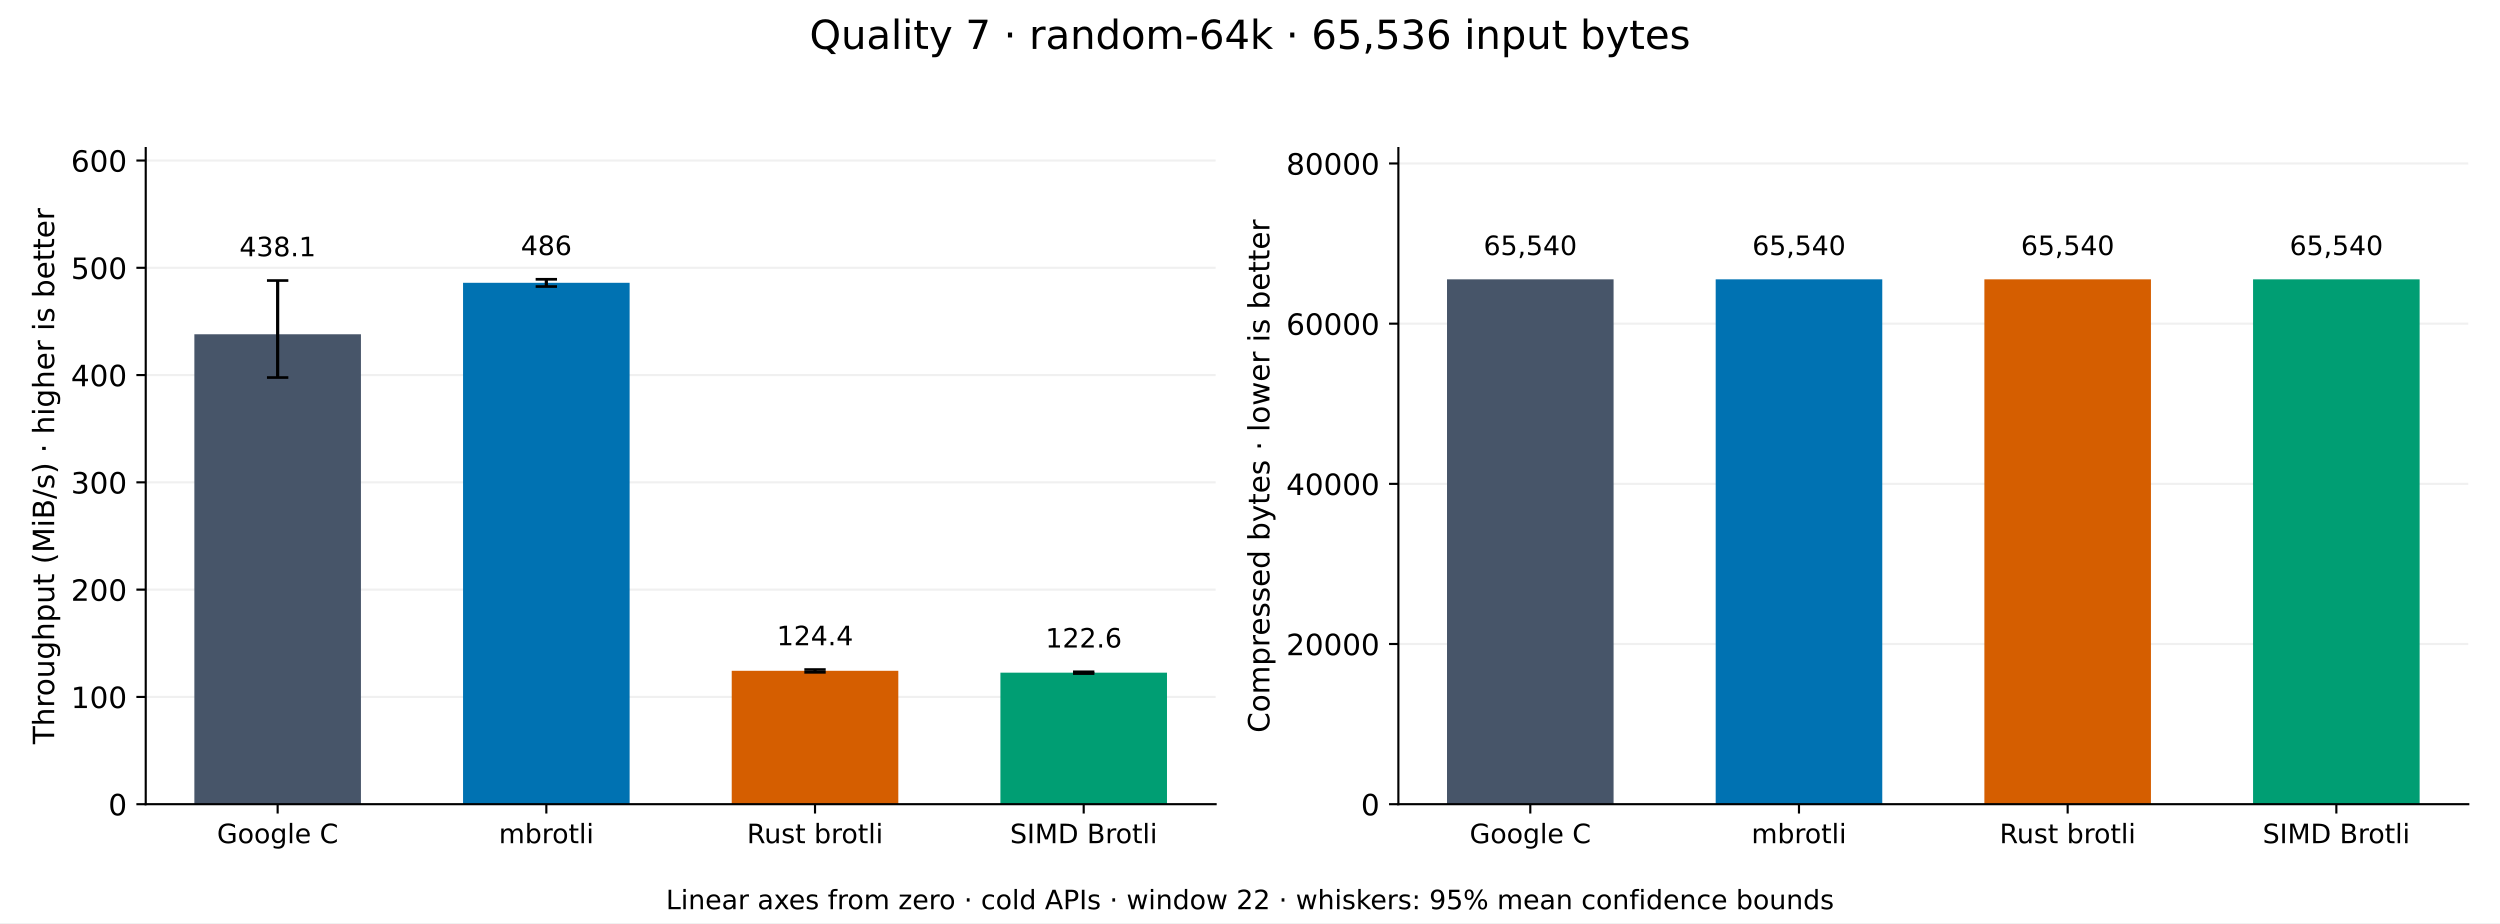
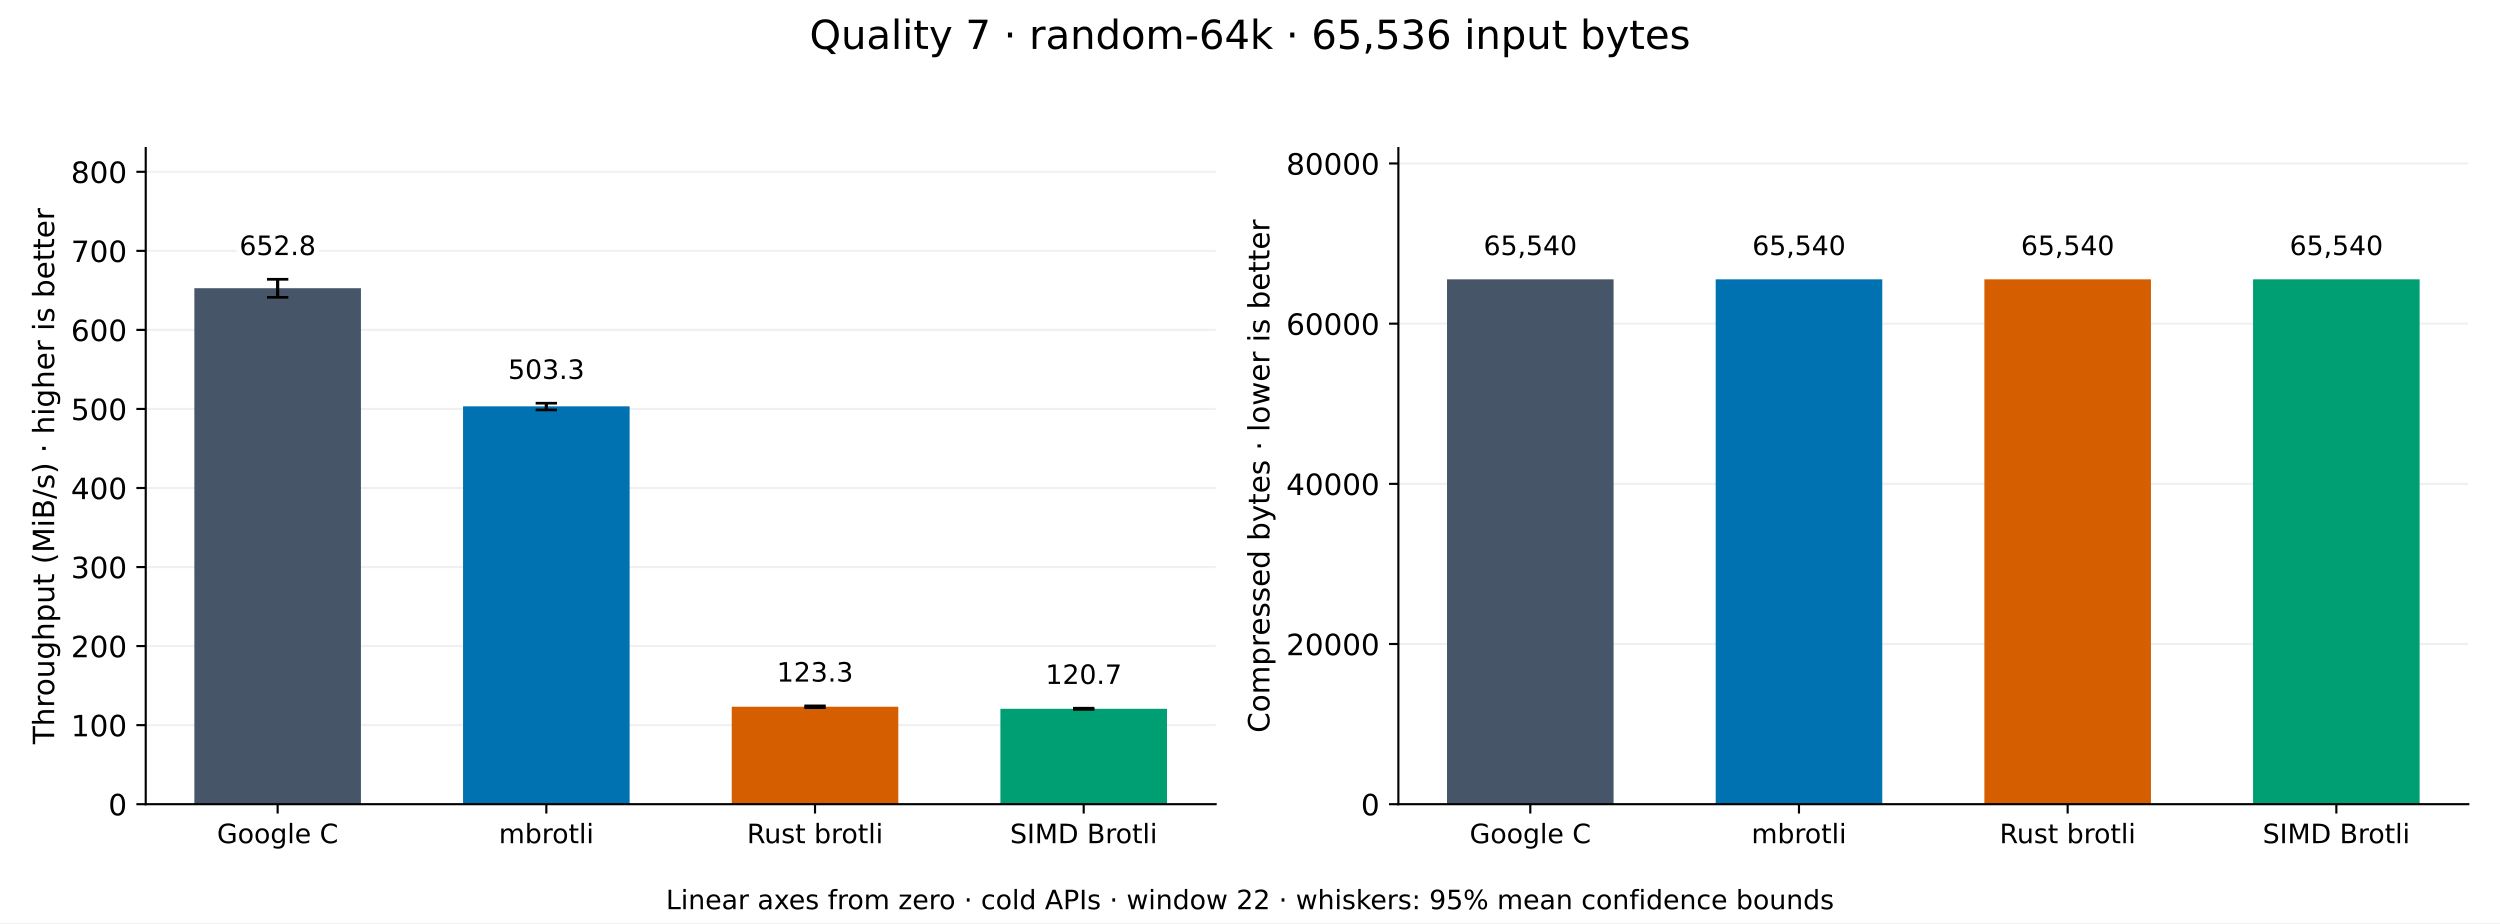
<svg xmlns="http://www.w3.org/2000/svg" xmlns:xlink="http://www.w3.org/1999/xlink" width="936pt" height="345.6pt" viewBox="0 0 936 345.6" version="1.1">
  <defs>
    <style type="text/css">*{stroke-linejoin: round; stroke-linecap: butt}</style>
  </defs>
  <g id="figure_1">
    <g id="patch_1">
      <path d="M 0 345.6 L 936 345.6 L 936 0 L 0 0 z " style="fill: #ffffff" />
    </g>
    <g id="axes_1">
      <g id="patch_2">
        <path d="M 54.56 301.088 L 455.13 301.088 L 455.13 55.44 L 54.56 55.44 z " style="fill: #ffffff" />
      </g>
      <g id="matplotlib.axis_1">
        <g id="xtick_1">
          <g id="line2d_1">
            <defs>
              <path id="m3d63aaa0ea" d="M 0 0 L 0 3.5 " style="stroke: #000000; stroke-width: 0.8" />
            </defs>
            <g>
              <use xlink:href="#m3d63aaa0ea" x="103.952" y="301.088" style="stroke: #000000; stroke-width: 0.8" />
            </g>
          </g>
          <g id="text_1">
            <text style="font-size: 10px; font-family: 'DejaVu Sans', 'Bitstream Vera Sans', 'Computer Modern Sans Serif', 'Lucida Grande', 'Verdana', 'Geneva', 'Lucid', 'Arial', 'Helvetica', 'Avant Garde', sans-serif; text-anchor: middle" x="103.952" y="315.686" transform="rotate(-0 103.9522 315.6864)">Google C</text>
          </g>
        </g>
        <g id="xtick_2">
          <g id="line2d_2">
            <g>
              <use xlink:href="#m3d63aaa0ea" x="204.547" y="301.088" style="stroke: #000000; stroke-width: 0.8" />
            </g>
          </g>
          <g id="text_2">
            <text style="font-size: 10px; font-family: 'DejaVu Sans', 'Bitstream Vera Sans', 'Computer Modern Sans Serif', 'Lucida Grande', 'Verdana', 'Geneva', 'Lucid', 'Arial', 'Helvetica', 'Avant Garde', sans-serif; text-anchor: middle" x="204.547" y="315.686" transform="rotate(-0 204.5474 315.6864)">mbrotli</text>
          </g>
        </g>
        <g id="xtick_3">
          <g id="line2d_3">
            <g>
              <use xlink:href="#m3d63aaa0ea" x="305.143" y="301.088" style="stroke: #000000; stroke-width: 0.8" />
            </g>
          </g>
          <g id="text_3">
            <text style="font-size: 10px; font-family: 'DejaVu Sans', 'Bitstream Vera Sans', 'Computer Modern Sans Serif', 'Lucida Grande', 'Verdana', 'Geneva', 'Lucid', 'Arial', 'Helvetica', 'Avant Garde', sans-serif; text-anchor: middle" x="305.143" y="315.686" transform="rotate(-0 305.1426 315.6864)">Rust brotli</text>
          </g>
        </g>
        <g id="xtick_4">
          <g id="line2d_4">
            <g>
              <use xlink:href="#m3d63aaa0ea" x="405.738" y="301.088" style="stroke: #000000; stroke-width: 0.8" />
            </g>
          </g>
          <g id="text_4">
            <text style="font-size: 10px; font-family: 'DejaVu Sans', 'Bitstream Vera Sans', 'Computer Modern Sans Serif', 'Lucida Grande', 'Verdana', 'Geneva', 'Lucid', 'Arial', 'Helvetica', 'Avant Garde', sans-serif; text-anchor: middle" x="405.738" y="315.686" transform="rotate(-0 405.7378 315.6864)">SIMD Brotli</text>
          </g>
        </g>
      </g>
      <g id="matplotlib.axis_2">
        <g id="ytick_1">
          <g id="line2d_5">
            <path d="M 54.56 301.088 L 455.13 301.088 " clip-path="url(#pb9456fbabf)" style="fill: none; stroke: #b0b0b0; stroke-opacity: 0.18; stroke-width: 0.8; stroke-linecap: square" />
          </g>
          <g id="line2d_6">
            <defs>
              <path id="mb6c034703b" d="M 0 0 L -3.5 0 " style="stroke: #000000; stroke-width: 0.8" />
            </defs>
            <g>
              <use xlink:href="#mb6c034703b" x="54.56" y="301.088" style="stroke: #000000; stroke-width: 0.8" />
            </g>
          </g>
          <g id="text_5">
            <text style="font-size: 11px; font-family: 'DejaVu Sans', 'Bitstream Vera Sans', 'Computer Modern Sans Serif', 'Lucida Grande', 'Verdana', 'Geneva', 'Lucid', 'Arial', 'Helvetica', 'Avant Garde', sans-serif; text-anchor: end" x="47.56" y="305.267" transform="rotate(-0 47.56 305.2671)">0</text>
          </g>
        </g>
        <g id="ytick_2">
          <g id="line2d_7">
-             <path d="M 54.56 260.924 L 455.13 260.924 " clip-path="url(#pb9456fbabf)" style="fill: none; stroke: #b0b0b0; stroke-opacity: 0.18; stroke-width: 0.8; stroke-linecap: square" />
+             <path d="M 54.56 271.493 L 455.13 271.493 " clip-path="url(#pb9456fbabf)" style="fill: none; stroke: #b0b0b0; stroke-opacity: 0.18; stroke-width: 0.8; stroke-linecap: square" />
          </g>
          <g id="line2d_8">
            <g>
-               <use xlink:href="#mb6c034703b" x="54.56" y="260.924" style="stroke: #000000; stroke-width: 0.8" />
+               <use xlink:href="#mb6c034703b" x="54.56" y="271.493" style="stroke: #000000; stroke-width: 0.8" />
            </g>
          </g>
          <g id="text_6">
-             <text style="font-size: 11px; font-family: 'DejaVu Sans', 'Bitstream Vera Sans', 'Computer Modern Sans Serif', 'Lucida Grande', 'Verdana', 'Geneva', 'Lucid', 'Arial', 'Helvetica', 'Avant Garde', sans-serif; text-anchor: end" x="47.56" y="265.103" transform="rotate(-0 47.56 265.1031)">100</text>
+             <text style="font-size: 11px; font-family: 'DejaVu Sans', 'Bitstream Vera Sans', 'Computer Modern Sans Serif', 'Lucida Grande', 'Verdana', 'Geneva', 'Lucid', 'Arial', 'Helvetica', 'Avant Garde', sans-serif; text-anchor: end" x="47.56" y="275.672" transform="rotate(-0 47.56 275.6718)">100</text>
          </g>
        </g>
        <g id="ytick_3">
          <g id="line2d_9">
-             <path d="M 54.56 220.76 L 455.13 220.76 " clip-path="url(#pb9456fbabf)" style="fill: none; stroke: #b0b0b0; stroke-opacity: 0.18; stroke-width: 0.8; stroke-linecap: square" />
+             <path d="M 54.56 241.897 L 455.13 241.897 " clip-path="url(#pb9456fbabf)" style="fill: none; stroke: #b0b0b0; stroke-opacity: 0.18; stroke-width: 0.8; stroke-linecap: square" />
          </g>
          <g id="line2d_10">
            <g>
-               <use xlink:href="#mb6c034703b" x="54.56" y="220.76" style="stroke: #000000; stroke-width: 0.8" />
+               <use xlink:href="#mb6c034703b" x="54.56" y="241.897" style="stroke: #000000; stroke-width: 0.8" />
            </g>
          </g>
          <g id="text_7">
-             <text style="font-size: 11px; font-family: 'DejaVu Sans', 'Bitstream Vera Sans', 'Computer Modern Sans Serif', 'Lucida Grande', 'Verdana', 'Geneva', 'Lucid', 'Arial', 'Helvetica', 'Avant Garde', sans-serif; text-anchor: end" x="47.56" y="224.939" transform="rotate(-0 47.56 224.9391)">200</text>
+             <text style="font-size: 11px; font-family: 'DejaVu Sans', 'Bitstream Vera Sans', 'Computer Modern Sans Serif', 'Lucida Grande', 'Verdana', 'Geneva', 'Lucid', 'Arial', 'Helvetica', 'Avant Garde', sans-serif; text-anchor: end" x="47.56" y="246.076" transform="rotate(-0 47.56 246.0764)">200</text>
          </g>
        </g>
        <g id="ytick_4">
          <g id="line2d_11">
-             <path d="M 54.56 180.596 L 455.13 180.596 " clip-path="url(#pb9456fbabf)" style="fill: none; stroke: #b0b0b0; stroke-opacity: 0.18; stroke-width: 0.8; stroke-linecap: square" />
+             <path d="M 54.56 212.302 L 455.13 212.302 " clip-path="url(#pb9456fbabf)" style="fill: none; stroke: #b0b0b0; stroke-opacity: 0.18; stroke-width: 0.8; stroke-linecap: square" />
          </g>
          <g id="line2d_12">
            <g>
-               <use xlink:href="#mb6c034703b" x="54.56" y="180.596" style="stroke: #000000; stroke-width: 0.8" />
+               <use xlink:href="#mb6c034703b" x="54.56" y="212.302" style="stroke: #000000; stroke-width: 0.8" />
            </g>
          </g>
          <g id="text_8">
-             <text style="font-size: 11px; font-family: 'DejaVu Sans', 'Bitstream Vera Sans', 'Computer Modern Sans Serif', 'Lucida Grande', 'Verdana', 'Geneva', 'Lucid', 'Arial', 'Helvetica', 'Avant Garde', sans-serif; text-anchor: end" x="47.56" y="184.775" transform="rotate(-0 47.56 184.775)">300</text>
+             <text style="font-size: 11px; font-family: 'DejaVu Sans', 'Bitstream Vera Sans', 'Computer Modern Sans Serif', 'Lucida Grande', 'Verdana', 'Geneva', 'Lucid', 'Arial', 'Helvetica', 'Avant Garde', sans-serif; text-anchor: end" x="47.56" y="216.481" transform="rotate(-0 47.56 216.4811)">300</text>
          </g>
        </g>
        <g id="ytick_5">
          <g id="line2d_13">
-             <path d="M 54.56 140.432 L 455.13 140.432 " clip-path="url(#pb9456fbabf)" style="fill: none; stroke: #b0b0b0; stroke-opacity: 0.18; stroke-width: 0.8; stroke-linecap: square" />
+             <path d="M 54.56 182.707 L 455.13 182.707 " clip-path="url(#pb9456fbabf)" style="fill: none; stroke: #b0b0b0; stroke-opacity: 0.18; stroke-width: 0.8; stroke-linecap: square" />
          </g>
          <g id="line2d_14">
            <g>
-               <use xlink:href="#mb6c034703b" x="54.56" y="140.432" style="stroke: #000000; stroke-width: 0.8" />
+               <use xlink:href="#mb6c034703b" x="54.56" y="182.707" style="stroke: #000000; stroke-width: 0.8" />
            </g>
          </g>
          <g id="text_9">
-             <text style="font-size: 11px; font-family: 'DejaVu Sans', 'Bitstream Vera Sans', 'Computer Modern Sans Serif', 'Lucida Grande', 'Verdana', 'Geneva', 'Lucid', 'Arial', 'Helvetica', 'Avant Garde', sans-serif; text-anchor: end" x="47.56" y="144.611" transform="rotate(-0 47.56 144.611)">400</text>
+             <text style="font-size: 11px; font-family: 'DejaVu Sans', 'Bitstream Vera Sans', 'Computer Modern Sans Serif', 'Lucida Grande', 'Verdana', 'Geneva', 'Lucid', 'Arial', 'Helvetica', 'Avant Garde', sans-serif; text-anchor: end" x="47.56" y="186.886" transform="rotate(-0 47.56 186.8857)">400</text>
          </g>
        </g>
        <g id="ytick_6">
          <g id="line2d_15">
-             <path d="M 54.56 100.268 L 455.13 100.268 " clip-path="url(#pb9456fbabf)" style="fill: none; stroke: #b0b0b0; stroke-opacity: 0.18; stroke-width: 0.8; stroke-linecap: square" />
+             <path d="M 54.56 153.111 L 455.13 153.111 " clip-path="url(#pb9456fbabf)" style="fill: none; stroke: #b0b0b0; stroke-opacity: 0.18; stroke-width: 0.8; stroke-linecap: square" />
          </g>
          <g id="line2d_16">
            <g>
-               <use xlink:href="#mb6c034703b" x="54.56" y="100.268" style="stroke: #000000; stroke-width: 0.8" />
+               <use xlink:href="#mb6c034703b" x="54.56" y="153.111" style="stroke: #000000; stroke-width: 0.8" />
            </g>
          </g>
          <g id="text_10">
-             <text style="font-size: 11px; font-family: 'DejaVu Sans', 'Bitstream Vera Sans', 'Computer Modern Sans Serif', 'Lucida Grande', 'Verdana', 'Geneva', 'Lucid', 'Arial', 'Helvetica', 'Avant Garde', sans-serif; text-anchor: end" x="47.56" y="104.447" transform="rotate(-0 47.56 104.447)">500</text>
+             <text style="font-size: 11px; font-family: 'DejaVu Sans', 'Bitstream Vera Sans', 'Computer Modern Sans Serif', 'Lucida Grande', 'Verdana', 'Geneva', 'Lucid', 'Arial', 'Helvetica', 'Avant Garde', sans-serif; text-anchor: end" x="47.56" y="157.29" transform="rotate(-0 47.56 157.2903)">500</text>
          </g>
        </g>
        <g id="ytick_7">
          <g id="line2d_17">
-             <path d="M 54.56 60.104 L 455.13 60.104 " clip-path="url(#pb9456fbabf)" style="fill: none; stroke: #b0b0b0; stroke-opacity: 0.18; stroke-width: 0.8; stroke-linecap: square" />
+             <path d="M 54.56 123.516 L 455.13 123.516 " clip-path="url(#pb9456fbabf)" style="fill: none; stroke: #b0b0b0; stroke-opacity: 0.18; stroke-width: 0.8; stroke-linecap: square" />
          </g>
          <g id="line2d_18">
            <g>
-               <use xlink:href="#mb6c034703b" x="54.56" y="60.104" style="stroke: #000000; stroke-width: 0.8" />
+               <use xlink:href="#mb6c034703b" x="54.56" y="123.516" style="stroke: #000000; stroke-width: 0.8" />
            </g>
          </g>
          <g id="text_11">
-             <text style="font-size: 11px; font-family: 'DejaVu Sans', 'Bitstream Vera Sans', 'Computer Modern Sans Serif', 'Lucida Grande', 'Verdana', 'Geneva', 'Lucid', 'Arial', 'Helvetica', 'Avant Garde', sans-serif; text-anchor: end" x="47.56" y="64.283" transform="rotate(-0 47.56 64.28294)">600</text>
-           </g>
-         </g>
-         <g id="text_12">
+             <text style="font-size: 11px; font-family: 'DejaVu Sans', 'Bitstream Vera Sans', 'Computer Modern Sans Serif', 'Lucida Grande', 'Verdana', 'Geneva', 'Lucid', 'Arial', 'Helvetica', 'Avant Garde', sans-serif; text-anchor: end" x="47.56" y="127.695" transform="rotate(-0 47.56 127.695)">600</text>
+           </g>
+         </g>
+         <g id="ytick_8">
+           <g id="line2d_19">
+             <path d="M 54.56 93.92 L 455.13 93.92 " clip-path="url(#pb9456fbabf)" style="fill: none; stroke: #b0b0b0; stroke-opacity: 0.18; stroke-width: 0.8; stroke-linecap: square" />
+           </g>
+           <g id="line2d_20">
+             <g>
+               <use xlink:href="#mb6c034703b" x="54.56" y="93.92" style="stroke: #000000; stroke-width: 0.8" />
+             </g>
+           </g>
+           <g id="text_12">
+             <text style="font-size: 11px; font-family: 'DejaVu Sans', 'Bitstream Vera Sans', 'Computer Modern Sans Serif', 'Lucida Grande', 'Verdana', 'Geneva', 'Lucid', 'Arial', 'Helvetica', 'Avant Garde', sans-serif; text-anchor: end" x="47.56" y="98.1" transform="rotate(-0 47.56 98.09961)">700</text>
+           </g>
+         </g>
+         <g id="ytick_9">
+           <g id="line2d_21">
+             <path d="M 54.56 64.325 L 455.13 64.325 " clip-path="url(#pb9456fbabf)" style="fill: none; stroke: #b0b0b0; stroke-opacity: 0.18; stroke-width: 0.8; stroke-linecap: square" />
+           </g>
+           <g id="line2d_22">
+             <g>
+               <use xlink:href="#mb6c034703b" x="54.56" y="64.325" style="stroke: #000000; stroke-width: 0.8" />
+             </g>
+           </g>
+           <g id="text_13">
+             <text style="font-size: 11px; font-family: 'DejaVu Sans', 'Bitstream Vera Sans', 'Computer Modern Sans Serif', 'Lucida Grande', 'Verdana', 'Geneva', 'Lucid', 'Arial', 'Helvetica', 'Avant Garde', sans-serif; text-anchor: end" x="47.56" y="68.504" transform="rotate(-0 47.56 68.50425)">800</text>
+           </g>
+         </g>
+         <g id="text_14">
          <text style="font-size: 11px; font-family: 'DejaVu Sans', 'Bitstream Vera Sans', 'Computer Modern Sans Serif', 'Lucida Grande', 'Verdana', 'Geneva', 'Lucid', 'Arial', 'Helvetica', 'Avant Garde', sans-serif; text-anchor: middle" x="20.276" y="178.264" transform="rotate(-90 20.27609 178.264)">Throughput (MiB/s) · higher is better</text>
        </g>
      </g>
      <g id="patch_3">
-         <path d="M 72.768 301.088 L 135.137 301.088 L 135.137 125.145 L 72.768 125.145 z " clip-path="url(#pb9456fbabf)" style="fill: #475569" />
+         <path d="M 72.768 301.088 L 135.137 301.088 L 135.137 107.899 L 72.768 107.899 z " clip-path="url(#pb9456fbabf)" style="fill: #475569" />
      </g>
      <g id="patch_4">
-         <path d="M 173.363 301.088 L 235.732 301.088 L 235.732 105.88 L 173.363 105.88 z " clip-path="url(#pb9456fbabf)" style="fill: #0072b2" />
+         <path d="M 173.363 301.088 L 235.732 301.088 L 235.732 152.135 L 173.363 152.135 z " clip-path="url(#pb9456fbabf)" style="fill: #0072b2" />
      </g>
      <g id="patch_5">
-         <path d="M 273.958 301.088 L 336.327 301.088 L 336.327 251.137 L 273.958 251.137 z " clip-path="url(#pb9456fbabf)" style="fill: #d55e00" />
+         <path d="M 273.958 301.088 L 336.327 301.088 L 336.327 264.599 L 273.958 264.599 z " clip-path="url(#pb9456fbabf)" style="fill: #d55e00" />
      </g>
      <g id="patch_6">
-         <path d="M 374.553 301.088 L 436.922 301.088 L 436.922 251.854 L 374.553 251.854 z " clip-path="url(#pb9456fbabf)" style="fill: #009e73" />
+         <path d="M 374.553 301.088 L 436.922 301.088 L 436.922 265.378 L 374.553 265.378 z " clip-path="url(#pb9456fbabf)" style="fill: #009e73" />
      </g>
      <g id="LineCollection_1">
-         <path d="M 103.952 141.353 L 103.952 105.021 " clip-path="url(#pb9456fbabf)" style="fill: none; stroke: #000000; stroke-width: 1.2" />
-         <path d="M 204.547 107.281 L 204.547 104.57 " clip-path="url(#pb9456fbabf)" style="fill: none; stroke: #000000; stroke-width: 1.2" />
-         <path d="M 305.143 251.718 L 305.143 250.662 " clip-path="url(#pb9456fbabf)" style="fill: none; stroke: #000000; stroke-width: 1.2" />
-         <path d="M 405.738 252.207 L 405.738 251.516 " clip-path="url(#pb9456fbabf)" style="fill: none; stroke: #000000; stroke-width: 1.2" />
-       </g>
-       <g id="line2d_19">
+         <path d="M 103.952 111.317 L 103.952 104.57 " clip-path="url(#pb9456fbabf)" style="fill: none; stroke: #000000; stroke-width: 1.2" />
+         <path d="M 204.547 153.474 L 204.547 150.951 " clip-path="url(#pb9456fbabf)" style="fill: none; stroke: #000000; stroke-width: 1.2" />
+         <path d="M 305.143 264.938 L 305.143 264.277 " clip-path="url(#pb9456fbabf)" style="fill: none; stroke: #000000; stroke-width: 1.2" />
+         <path d="M 405.738 265.606 L 405.738 265.151 " clip-path="url(#pb9456fbabf)" style="fill: none; stroke: #000000; stroke-width: 1.2" />
+       </g>
+       <g id="line2d_23">
        <defs>
          <path id="ma4d3aa00d3" d="M 4 0 L -4 -0 " style="stroke: #000000" />
        </defs>
        <g clip-path="url(#pb9456fbabf)">
-           <use xlink:href="#ma4d3aa00d3" x="103.952" y="141.353" style="fill: #1f77b4; stroke: #000000" />
-           <use xlink:href="#ma4d3aa00d3" x="204.547" y="107.281" style="fill: #1f77b4; stroke: #000000" />
-           <use xlink:href="#ma4d3aa00d3" x="305.143" y="251.718" style="fill: #1f77b4; stroke: #000000" />
-           <use xlink:href="#ma4d3aa00d3" x="405.738" y="252.207" style="fill: #1f77b4; stroke: #000000" />
-         </g>
-       </g>
-       <g id="line2d_20">
+           <use xlink:href="#ma4d3aa00d3" x="103.952" y="111.317" style="fill: #1f77b4; stroke: #000000" />
+           <use xlink:href="#ma4d3aa00d3" x="204.547" y="153.474" style="fill: #1f77b4; stroke: #000000" />
+           <use xlink:href="#ma4d3aa00d3" x="305.143" y="264.938" style="fill: #1f77b4; stroke: #000000" />
+           <use xlink:href="#ma4d3aa00d3" x="405.738" y="265.606" style="fill: #1f77b4; stroke: #000000" />
+         </g>
+       </g>
+       <g id="line2d_24">
        <g clip-path="url(#pb9456fbabf)">
-           <use xlink:href="#ma4d3aa00d3" x="103.952" y="105.021" style="fill: #1f77b4; stroke: #000000" />
-           <use xlink:href="#ma4d3aa00d3" x="204.547" y="104.57" style="fill: #1f77b4; stroke: #000000" />
-           <use xlink:href="#ma4d3aa00d3" x="305.143" y="250.662" style="fill: #1f77b4; stroke: #000000" />
-           <use xlink:href="#ma4d3aa00d3" x="405.738" y="251.516" style="fill: #1f77b4; stroke: #000000" />
+           <use xlink:href="#ma4d3aa00d3" x="103.952" y="104.57" style="fill: #1f77b4; stroke: #000000" />
+           <use xlink:href="#ma4d3aa00d3" x="204.547" y="150.951" style="fill: #1f77b4; stroke: #000000" />
+           <use xlink:href="#ma4d3aa00d3" x="305.143" y="264.277" style="fill: #1f77b4; stroke: #000000" />
+           <use xlink:href="#ma4d3aa00d3" x="405.738" y="265.151" style="fill: #1f77b4; stroke: #000000" />
        </g>
      </g>
      <g id="patch_7">
        <path d="M 54.56 301.088 L 54.56 55.44 " style="fill: none; stroke: #000000; stroke-width: 0.8; stroke-linejoin: miter; stroke-linecap: square" />
      </g>
      <g id="patch_8">
        <path d="M 54.56 301.088 L 455.13 301.088 " style="fill: none; stroke: #000000; stroke-width: 0.8; stroke-linejoin: miter; stroke-linecap: square" />
      </g>
-       <g id="text_13">
+       <g id="text_15">
        <g id="patch_9">
-           <path d="M 88.638 99.021 L 119.266 99.021 L 119.266 87.343 L 88.638 87.343 z " style="fill: #ffffff; opacity: 0.9" />
-         </g>
-         <text style="font-size: 10px; font-family: 'DejaVu Sans', 'Bitstream Vera Sans', 'Computer Modern Sans Serif', 'Lucida Grande', 'Verdana', 'Geneva', 'Lucid', 'Arial', 'Helvetica', 'Avant Garde', sans-serif; text-anchor: middle" x="103.952" y="95.942" transform="rotate(-0 103.9522 95.94174)">438.1</text>
-       </g>
-       <g id="text_14">
+           <path d="M 88.638 98.57 L 119.266 98.57 L 119.266 86.891 L 88.638 86.891 z " style="fill: #ffffff; opacity: 0.9" />
+         </g>
+         <text style="font-size: 10px; font-family: 'DejaVu Sans', 'Bitstream Vera Sans', 'Computer Modern Sans Serif', 'Lucida Grande', 'Verdana', 'Geneva', 'Lucid', 'Arial', 'Helvetica', 'Avant Garde', sans-serif; text-anchor: middle" x="103.952" y="95.49" transform="rotate(-0 103.9522 95.48991)">652.8</text>
+       </g>
+       <g id="text_16">
        <g id="patch_10">
-           <path d="M 194.004 98.57 L 215.091 98.57 L 215.091 86.891 L 194.004 86.891 z " style="fill: #ffffff; opacity: 0.9" />
-         </g>
-         <text style="font-size: 10px; font-family: 'DejaVu Sans', 'Bitstream Vera Sans', 'Computer Modern Sans Serif', 'Lucida Grande', 'Verdana', 'Geneva', 'Lucid', 'Arial', 'Helvetica', 'Avant Garde', sans-serif; text-anchor: middle" x="204.547" y="95.49" transform="rotate(-0 204.5474 95.48991)">486</text>
-       </g>
-       <g id="text_15">
+           <path d="M 189.233 144.951 L 219.861 144.951 L 219.861 133.272 L 189.233 133.272 z " style="fill: #ffffff; opacity: 0.9" />
+         </g>
+         <text style="font-size: 10px; font-family: 'DejaVu Sans', 'Bitstream Vera Sans', 'Computer Modern Sans Serif', 'Lucida Grande', 'Verdana', 'Geneva', 'Lucid', 'Arial', 'Helvetica', 'Avant Garde', sans-serif; text-anchor: middle" x="204.547" y="141.871" transform="rotate(-0 204.5474 141.8709)">503.3</text>
+       </g>
+       <g id="text_17">
        <g id="patch_11">
-           <path d="M 289.829 244.662 L 320.457 244.662 L 320.457 232.984 L 289.829 232.984 z " style="fill: #ffffff; opacity: 0.9" />
-         </g>
-         <text style="font-size: 10px; font-family: 'DejaVu Sans', 'Bitstream Vera Sans', 'Computer Modern Sans Serif', 'Lucida Grande', 'Verdana', 'Geneva', 'Lucid', 'Arial', 'Helvetica', 'Avant Garde', sans-serif; text-anchor: middle" x="305.143" y="241.582" transform="rotate(-0 305.1426 241.582)">124.4</text>
-       </g>
-       <g id="text_16">
+           <path d="M 289.829 258.277 L 320.457 258.277 L 320.457 246.599 L 289.829 246.599 z " style="fill: #ffffff; opacity: 0.9" />
+         </g>
+         <text style="font-size: 10px; font-family: 'DejaVu Sans', 'Bitstream Vera Sans', 'Computer Modern Sans Serif', 'Lucida Grande', 'Verdana', 'Geneva', 'Lucid', 'Arial', 'Helvetica', 'Avant Garde', sans-serif; text-anchor: middle" x="305.143" y="255.197" transform="rotate(-0 305.1426 255.1972)">123.3</text>
+       </g>
+       <g id="text_18">
        <g id="patch_12">
-           <path d="M 390.424 245.516 L 421.052 245.516 L 421.052 233.838 L 390.424 233.838 z " style="fill: #ffffff; opacity: 0.9" />
-         </g>
-         <text style="font-size: 10px; font-family: 'DejaVu Sans', 'Bitstream Vera Sans', 'Computer Modern Sans Serif', 'Lucida Grande', 'Verdana', 'Geneva', 'Lucid', 'Arial', 'Helvetica', 'Avant Garde', sans-serif; text-anchor: middle" x="405.738" y="242.436" transform="rotate(-0 405.7378 242.4363)">122.6</text>
+           <path d="M 390.424 259.151 L 421.052 259.151 L 421.052 247.473 L 390.424 247.473 z " style="fill: #ffffff; opacity: 0.9" />
+         </g>
+         <text style="font-size: 10px; font-family: 'DejaVu Sans', 'Bitstream Vera Sans', 'Computer Modern Sans Serif', 'Lucida Grande', 'Verdana', 'Geneva', 'Lucid', 'Arial', 'Helvetica', 'Avant Garde', sans-serif; text-anchor: middle" x="405.738" y="256.071" transform="rotate(-0 405.7378 256.0713)">120.7</text>
      </g>
    </g>
    <g id="axes_2">
      <g id="patch_13">
        <path d="M 523.55 301.088 L 924.12 301.088 L 924.12 55.44 L 523.55 55.44 z " style="fill: #ffffff" />
      </g>
      <g id="matplotlib.axis_3">
        <g id="xtick_5">
-           <g id="line2d_21">
+           <g id="line2d_25">
            <g>
              <use xlink:href="#m3d63aaa0ea" x="572.942" y="301.088" style="stroke: #000000; stroke-width: 0.8" />
            </g>
          </g>
-           <g id="text_17">
+           <g id="text_19">
            <text style="font-size: 10px; font-family: 'DejaVu Sans', 'Bitstream Vera Sans', 'Computer Modern Sans Serif', 'Lucida Grande', 'Verdana', 'Geneva', 'Lucid', 'Arial', 'Helvetica', 'Avant Garde', sans-serif; text-anchor: middle" x="572.942" y="315.686" transform="rotate(-0 572.9422 315.6864)">Google C</text>
          </g>
        </g>
        <g id="xtick_6">
-           <g id="line2d_22">
+           <g id="line2d_26">
            <g>
              <use xlink:href="#m3d63aaa0ea" x="673.537" y="301.088" style="stroke: #000000; stroke-width: 0.8" />
            </g>
          </g>
-           <g id="text_18">
+           <g id="text_20">
            <text style="font-size: 10px; font-family: 'DejaVu Sans', 'Bitstream Vera Sans', 'Computer Modern Sans Serif', 'Lucida Grande', 'Verdana', 'Geneva', 'Lucid', 'Arial', 'Helvetica', 'Avant Garde', sans-serif; text-anchor: middle" x="673.537" y="315.686" transform="rotate(-0 673.5374 315.6864)">mbrotli</text>
          </g>
        </g>
        <g id="xtick_7">
-           <g id="line2d_23">
+           <g id="line2d_27">
            <g>
              <use xlink:href="#m3d63aaa0ea" x="774.133" y="301.088" style="stroke: #000000; stroke-width: 0.8" />
            </g>
          </g>
-           <g id="text_19">
+           <g id="text_21">
            <text style="font-size: 10px; font-family: 'DejaVu Sans', 'Bitstream Vera Sans', 'Computer Modern Sans Serif', 'Lucida Grande', 'Verdana', 'Geneva', 'Lucid', 'Arial', 'Helvetica', 'Avant Garde', sans-serif; text-anchor: middle" x="774.133" y="315.686" transform="rotate(-0 774.1326 315.6864)">Rust brotli</text>
          </g>
        </g>
        <g id="xtick_8">
-           <g id="line2d_24">
+           <g id="line2d_28">
            <g>
              <use xlink:href="#m3d63aaa0ea" x="874.728" y="301.088" style="stroke: #000000; stroke-width: 0.8" />
            </g>
          </g>
-           <g id="text_20">
+           <g id="text_22">
            <text style="font-size: 10px; font-family: 'DejaVu Sans', 'Bitstream Vera Sans', 'Computer Modern Sans Serif', 'Lucida Grande', 'Verdana', 'Geneva', 'Lucid', 'Arial', 'Helvetica', 'Avant Garde', sans-serif; text-anchor: middle" x="874.728" y="315.686" transform="rotate(-0 874.7278 315.6864)">SIMD Brotli</text>
          </g>
        </g>
      </g>
      <g id="matplotlib.axis_4">
-         <g id="ytick_8">
-           <g id="line2d_25">
-             <path d="M 523.55 301.088 L 924.12 301.088 " clip-path="url(#p7ed6ae1081)" style="fill: none; stroke: #b0b0b0; stroke-opacity: 0.18; stroke-width: 0.8; stroke-linecap: square" />
-           </g>
-           <g id="line2d_26">
-             <g>
-               <use xlink:href="#mb6c034703b" x="523.55" y="301.088" style="stroke: #000000; stroke-width: 0.8" />
-             </g>
-           </g>
-           <g id="text_21">
-             <text style="font-size: 11px; font-family: 'DejaVu Sans', 'Bitstream Vera Sans', 'Computer Modern Sans Serif', 'Lucida Grande', 'Verdana', 'Geneva', 'Lucid', 'Arial', 'Helvetica', 'Avant Garde', sans-serif; text-anchor: end" x="516.55" y="305.267" transform="rotate(-0 516.55 305.2671)">0</text>
-           </g>
-         </g>
-         <g id="ytick_9">
-           <g id="line2d_27">
-             <path d="M 523.55 241.119 L 924.12 241.119 " clip-path="url(#p7ed6ae1081)" style="fill: none; stroke: #b0b0b0; stroke-opacity: 0.18; stroke-width: 0.8; stroke-linecap: square" />
-           </g>
-           <g id="line2d_28">
-             <g>
-               <use xlink:href="#mb6c034703b" x="523.55" y="241.119" style="stroke: #000000; stroke-width: 0.8" />
-             </g>
-           </g>
-           <g id="text_22">
-             <text style="font-size: 11px; font-family: 'DejaVu Sans', 'Bitstream Vera Sans', 'Computer Modern Sans Serif', 'Lucida Grande', 'Verdana', 'Geneva', 'Lucid', 'Arial', 'Helvetica', 'Avant Garde', sans-serif; text-anchor: end" x="516.55" y="245.298" transform="rotate(-0 516.55 245.2981)">20000</text>
-           </g>
-         </g>
        <g id="ytick_10">
          <g id="line2d_29">
-             <path d="M 523.55 181.15 L 924.12 181.15 " clip-path="url(#p7ed6ae1081)" style="fill: none; stroke: #b0b0b0; stroke-opacity: 0.18; stroke-width: 0.8; stroke-linecap: square" />
+             <path d="M 523.55 301.088 L 924.12 301.088 " clip-path="url(#p7ed6ae1081)" style="fill: none; stroke: #b0b0b0; stroke-opacity: 0.18; stroke-width: 0.8; stroke-linecap: square" />
          </g>
          <g id="line2d_30">
            <g>
-               <use xlink:href="#mb6c034703b" x="523.55" y="181.15" style="stroke: #000000; stroke-width: 0.8" />
+               <use xlink:href="#mb6c034703b" x="523.55" y="301.088" style="stroke: #000000; stroke-width: 0.8" />
            </g>
          </g>
          <g id="text_23">
-             <text style="font-size: 11px; font-family: 'DejaVu Sans', 'Bitstream Vera Sans', 'Computer Modern Sans Serif', 'Lucida Grande', 'Verdana', 'Geneva', 'Lucid', 'Arial', 'Helvetica', 'Avant Garde', sans-serif; text-anchor: end" x="516.55" y="185.329" transform="rotate(-0 516.55 185.3291)">40000</text>
+             <text style="font-size: 11px; font-family: 'DejaVu Sans', 'Bitstream Vera Sans', 'Computer Modern Sans Serif', 'Lucida Grande', 'Verdana', 'Geneva', 'Lucid', 'Arial', 'Helvetica', 'Avant Garde', sans-serif; text-anchor: end" x="516.55" y="305.267" transform="rotate(-0 516.55 305.2671)">0</text>
          </g>
        </g>
        <g id="ytick_11">
          <g id="line2d_31">
-             <path d="M 523.55 121.181 L 924.12 121.181 " clip-path="url(#p7ed6ae1081)" style="fill: none; stroke: #b0b0b0; stroke-opacity: 0.18; stroke-width: 0.8; stroke-linecap: square" />
+             <path d="M 523.55 241.119 L 924.12 241.119 " clip-path="url(#p7ed6ae1081)" style="fill: none; stroke: #b0b0b0; stroke-opacity: 0.18; stroke-width: 0.8; stroke-linecap: square" />
          </g>
          <g id="line2d_32">
            <g>
-               <use xlink:href="#mb6c034703b" x="523.55" y="121.181" style="stroke: #000000; stroke-width: 0.8" />
+               <use xlink:href="#mb6c034703b" x="523.55" y="241.119" style="stroke: #000000; stroke-width: 0.8" />
            </g>
          </g>
          <g id="text_24">
-             <text style="font-size: 11px; font-family: 'DejaVu Sans', 'Bitstream Vera Sans', 'Computer Modern Sans Serif', 'Lucida Grande', 'Verdana', 'Geneva', 'Lucid', 'Arial', 'Helvetica', 'Avant Garde', sans-serif; text-anchor: end" x="516.55" y="125.36" transform="rotate(-0 516.55 125.3602)">60000</text>
+             <text style="font-size: 11px; font-family: 'DejaVu Sans', 'Bitstream Vera Sans', 'Computer Modern Sans Serif', 'Lucida Grande', 'Verdana', 'Geneva', 'Lucid', 'Arial', 'Helvetica', 'Avant Garde', sans-serif; text-anchor: end" x="516.55" y="245.298" transform="rotate(-0 516.55 245.2981)">20000</text>
          </g>
        </g>
        <g id="ytick_12">
          <g id="line2d_33">
+             <path d="M 523.55 181.15 L 924.12 181.15 " clip-path="url(#p7ed6ae1081)" style="fill: none; stroke: #b0b0b0; stroke-opacity: 0.18; stroke-width: 0.8; stroke-linecap: square" />
+           </g>
+           <g id="line2d_34">
+             <g>
+               <use xlink:href="#mb6c034703b" x="523.55" y="181.15" style="stroke: #000000; stroke-width: 0.8" />
+             </g>
+           </g>
+           <g id="text_25">
+             <text style="font-size: 11px; font-family: 'DejaVu Sans', 'Bitstream Vera Sans', 'Computer Modern Sans Serif', 'Lucida Grande', 'Verdana', 'Geneva', 'Lucid', 'Arial', 'Helvetica', 'Avant Garde', sans-serif; text-anchor: end" x="516.55" y="185.329" transform="rotate(-0 516.55 185.3291)">40000</text>
+           </g>
+         </g>
+         <g id="ytick_13">
+           <g id="line2d_35">
+             <path d="M 523.55 121.181 L 924.12 121.181 " clip-path="url(#p7ed6ae1081)" style="fill: none; stroke: #b0b0b0; stroke-opacity: 0.18; stroke-width: 0.8; stroke-linecap: square" />
+           </g>
+           <g id="line2d_36">
+             <g>
+               <use xlink:href="#mb6c034703b" x="523.55" y="121.181" style="stroke: #000000; stroke-width: 0.8" />
+             </g>
+           </g>
+           <g id="text_26">
+             <text style="font-size: 11px; font-family: 'DejaVu Sans', 'Bitstream Vera Sans', 'Computer Modern Sans Serif', 'Lucida Grande', 'Verdana', 'Geneva', 'Lucid', 'Arial', 'Helvetica', 'Avant Garde', sans-serif; text-anchor: end" x="516.55" y="125.36" transform="rotate(-0 516.55 125.3602)">60000</text>
+           </g>
+         </g>
+         <g id="ytick_14">
+           <g id="line2d_37">
            <path d="M 523.55 61.212 L 924.12 61.212 " clip-path="url(#p7ed6ae1081)" style="fill: none; stroke: #b0b0b0; stroke-opacity: 0.18; stroke-width: 0.8; stroke-linecap: square" />
          </g>
-           <g id="line2d_34">
+           <g id="line2d_38">
            <g>
              <use xlink:href="#mb6c034703b" x="523.55" y="61.212" style="stroke: #000000; stroke-width: 0.8" />
            </g>
          </g>
-           <g id="text_25">
+           <g id="text_27">
            <text style="font-size: 11px; font-family: 'DejaVu Sans', 'Bitstream Vera Sans', 'Computer Modern Sans Serif', 'Lucida Grande', 'Verdana', 'Geneva', 'Lucid', 'Arial', 'Helvetica', 'Avant Garde', sans-serif; text-anchor: end" x="516.55" y="65.391" transform="rotate(-0 516.55 65.39116)">80000</text>
          </g>
        </g>
-         <g id="text_26">
+         <g id="text_28">
          <text style="font-size: 11px; font-family: 'DejaVu Sans', 'Bitstream Vera Sans', 'Computer Modern Sans Serif', 'Lucida Grande', 'Verdana', 'Geneva', 'Lucid', 'Arial', 'Helvetica', 'Avant Garde', sans-serif; text-anchor: middle" x="475.269" y="178.264" transform="rotate(-90 475.2686 178.264)">Compressed bytes · lower is better</text>
        </g>
      </g>
      <g id="patch_14">
        <path d="M 541.758 301.088 L 604.127 301.088 L 604.127 104.57 L 541.758 104.57 z " clip-path="url(#p7ed6ae1081)" style="fill: #475569" />
      </g>
      <g id="patch_15">
        <path d="M 642.353 301.088 L 704.722 301.088 L 704.722 104.57 L 642.353 104.57 z " clip-path="url(#p7ed6ae1081)" style="fill: #0072b2" />
      </g>
      <g id="patch_16">
        <path d="M 742.948 301.088 L 805.317 301.088 L 805.317 104.57 L 742.948 104.57 z " clip-path="url(#p7ed6ae1081)" style="fill: #d55e00" />
      </g>
      <g id="patch_17">
        <path d="M 843.543 301.088 L 905.912 301.088 L 905.912 104.57 L 843.543 104.57 z " clip-path="url(#p7ed6ae1081)" style="fill: #009e73" />
      </g>
      <g id="patch_18">
        <path d="M 523.55 301.088 L 523.55 55.44 " style="fill: none; stroke: #000000; stroke-width: 0.8; stroke-linejoin: miter; stroke-linecap: square" />
      </g>
      <g id="patch_19">
        <path d="M 523.55 301.088 L 924.12 301.088 " style="fill: none; stroke: #000000; stroke-width: 0.8; stroke-linejoin: miter; stroke-linecap: square" />
      </g>
-       <g id="text_27">
+       <g id="text_29">
        <g id="patch_20">
          <path d="M 554.447 98.57 L 591.438 98.57 L 591.438 86.891 L 554.447 86.891 z " style="fill: #ffffff; opacity: 0.9" />
        </g>
        <text style="font-size: 10px; font-family: 'DejaVu Sans', 'Bitstream Vera Sans', 'Computer Modern Sans Serif', 'Lucida Grande', 'Verdana', 'Geneva', 'Lucid', 'Arial', 'Helvetica', 'Avant Garde', sans-serif; text-anchor: middle" x="572.942" y="95.49" transform="rotate(-0 572.9422 95.48991)">65,540</text>
      </g>
-       <g id="text_28">
+       <g id="text_30">
        <g id="patch_21">
          <path d="M 655.042 98.57 L 692.033 98.57 L 692.033 86.891 L 655.042 86.891 z " style="fill: #ffffff; opacity: 0.9" />
        </g>
        <text style="font-size: 10px; font-family: 'DejaVu Sans', 'Bitstream Vera Sans', 'Computer Modern Sans Serif', 'Lucida Grande', 'Verdana', 'Geneva', 'Lucid', 'Arial', 'Helvetica', 'Avant Garde', sans-serif; text-anchor: middle" x="673.537" y="95.49" transform="rotate(-0 673.5374 95.48991)">65,540</text>
      </g>
-       <g id="text_29">
+       <g id="text_31">
        <g id="patch_22">
          <path d="M 755.637 98.57 L 792.628 98.57 L 792.628 86.891 L 755.637 86.891 z " style="fill: #ffffff; opacity: 0.9" />
        </g>
        <text style="font-size: 10px; font-family: 'DejaVu Sans', 'Bitstream Vera Sans', 'Computer Modern Sans Serif', 'Lucida Grande', 'Verdana', 'Geneva', 'Lucid', 'Arial', 'Helvetica', 'Avant Garde', sans-serif; text-anchor: middle" x="774.133" y="95.49" transform="rotate(-0 774.1326 95.48991)">65,540</text>
      </g>
-       <g id="text_30">
+       <g id="text_32">
        <g id="patch_23">
          <path d="M 856.232 98.57 L 893.223 98.57 L 893.223 86.891 L 856.232 86.891 z " style="fill: #ffffff; opacity: 0.9" />
        </g>
        <text style="font-size: 10px; font-family: 'DejaVu Sans', 'Bitstream Vera Sans', 'Computer Modern Sans Serif', 'Lucida Grande', 'Verdana', 'Geneva', 'Lucid', 'Arial', 'Helvetica', 'Avant Garde', sans-serif; text-anchor: middle" x="874.728" y="95.49" transform="rotate(-0 874.7278 95.48991)">65,540</text>
      </g>
    </g>
-     <g id="text_31">
+     <g id="text_33">
      <text style="font-size: 15px; font-family: 'DejaVu Sans', 'Bitstream Vera Sans', 'Computer Modern Sans Serif', 'Lucida Grande', 'Verdana', 'Geneva', 'Lucid', 'Arial', 'Helvetica', 'Avant Garde', sans-serif; text-anchor: middle" x="468" y="18.31" transform="rotate(-0 468 18.30966)">Quality 7 · random-64k · 65,536 input bytes</text>
    </g>
-     <g id="text_32">
+     <g id="text_34">
      <text style="font-size: 10px; font-family: 'DejaVu Sans', 'Bitstream Vera Sans', 'Computer Modern Sans Serif', 'Lucida Grande', 'Verdana', 'Geneva', 'Lucid', 'Arial', 'Helvetica', 'Avant Garde', sans-serif; text-anchor: middle" x="468" y="340.416" transform="rotate(-0 468 340.416)">Linear axes from zero · cold APIs · window 22 · whiskers: 95% mean confidence bounds</text>
    </g>
  </g>
  <defs>
    <clipPath id="pb9456fbabf">
      <rect x="54.56" y="55.44" width="400.57" height="245.648" />
    </clipPath>
    <clipPath id="p7ed6ae1081">
      <rect x="523.55" y="55.44" width="400.57" height="245.648" />
    </clipPath>
  </defs>
</svg>
